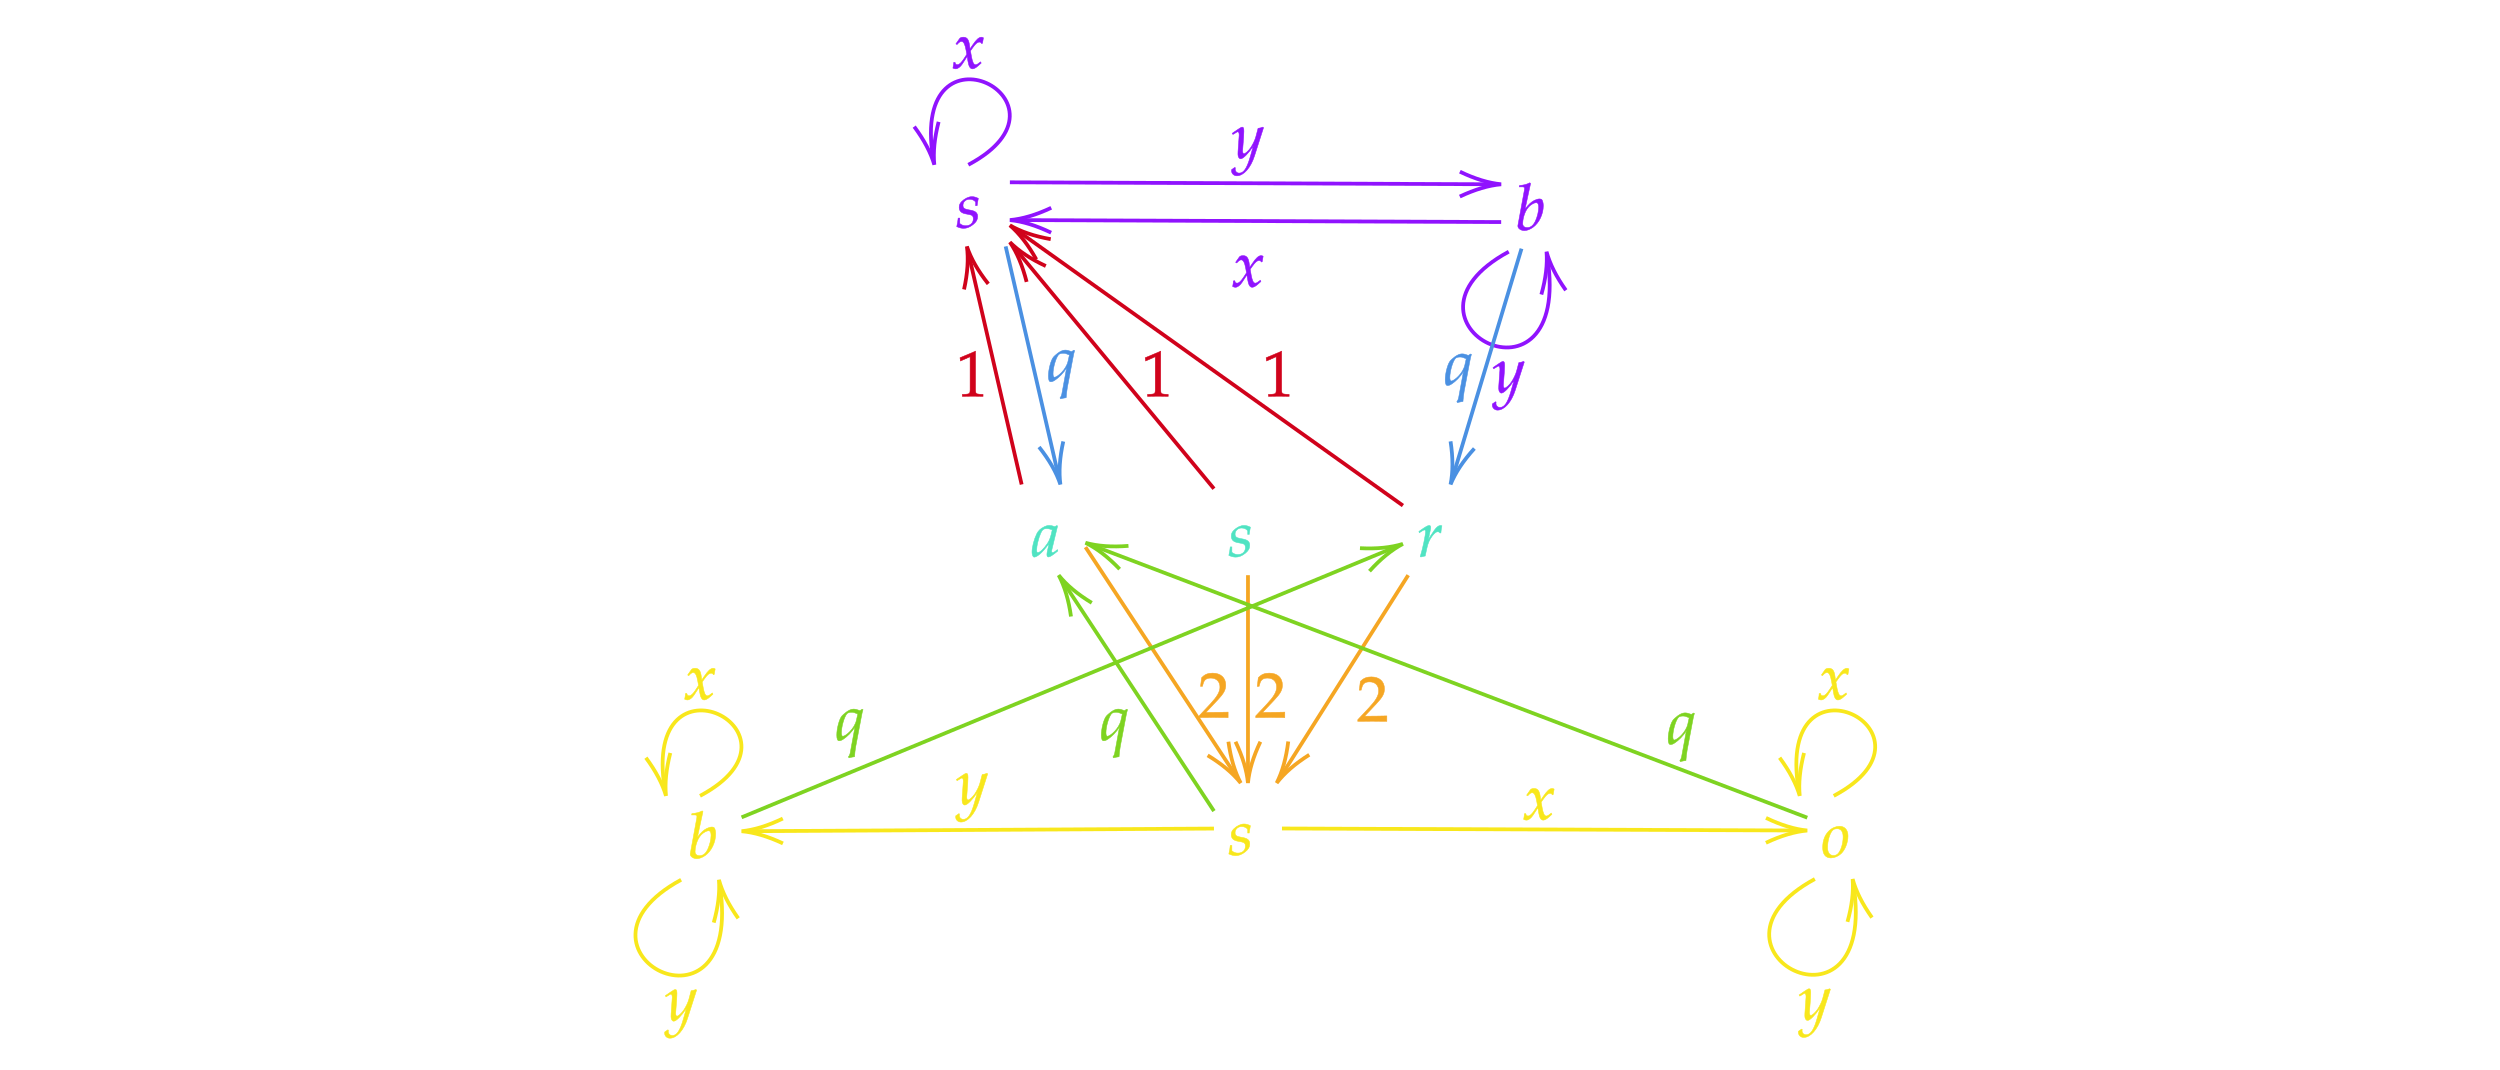
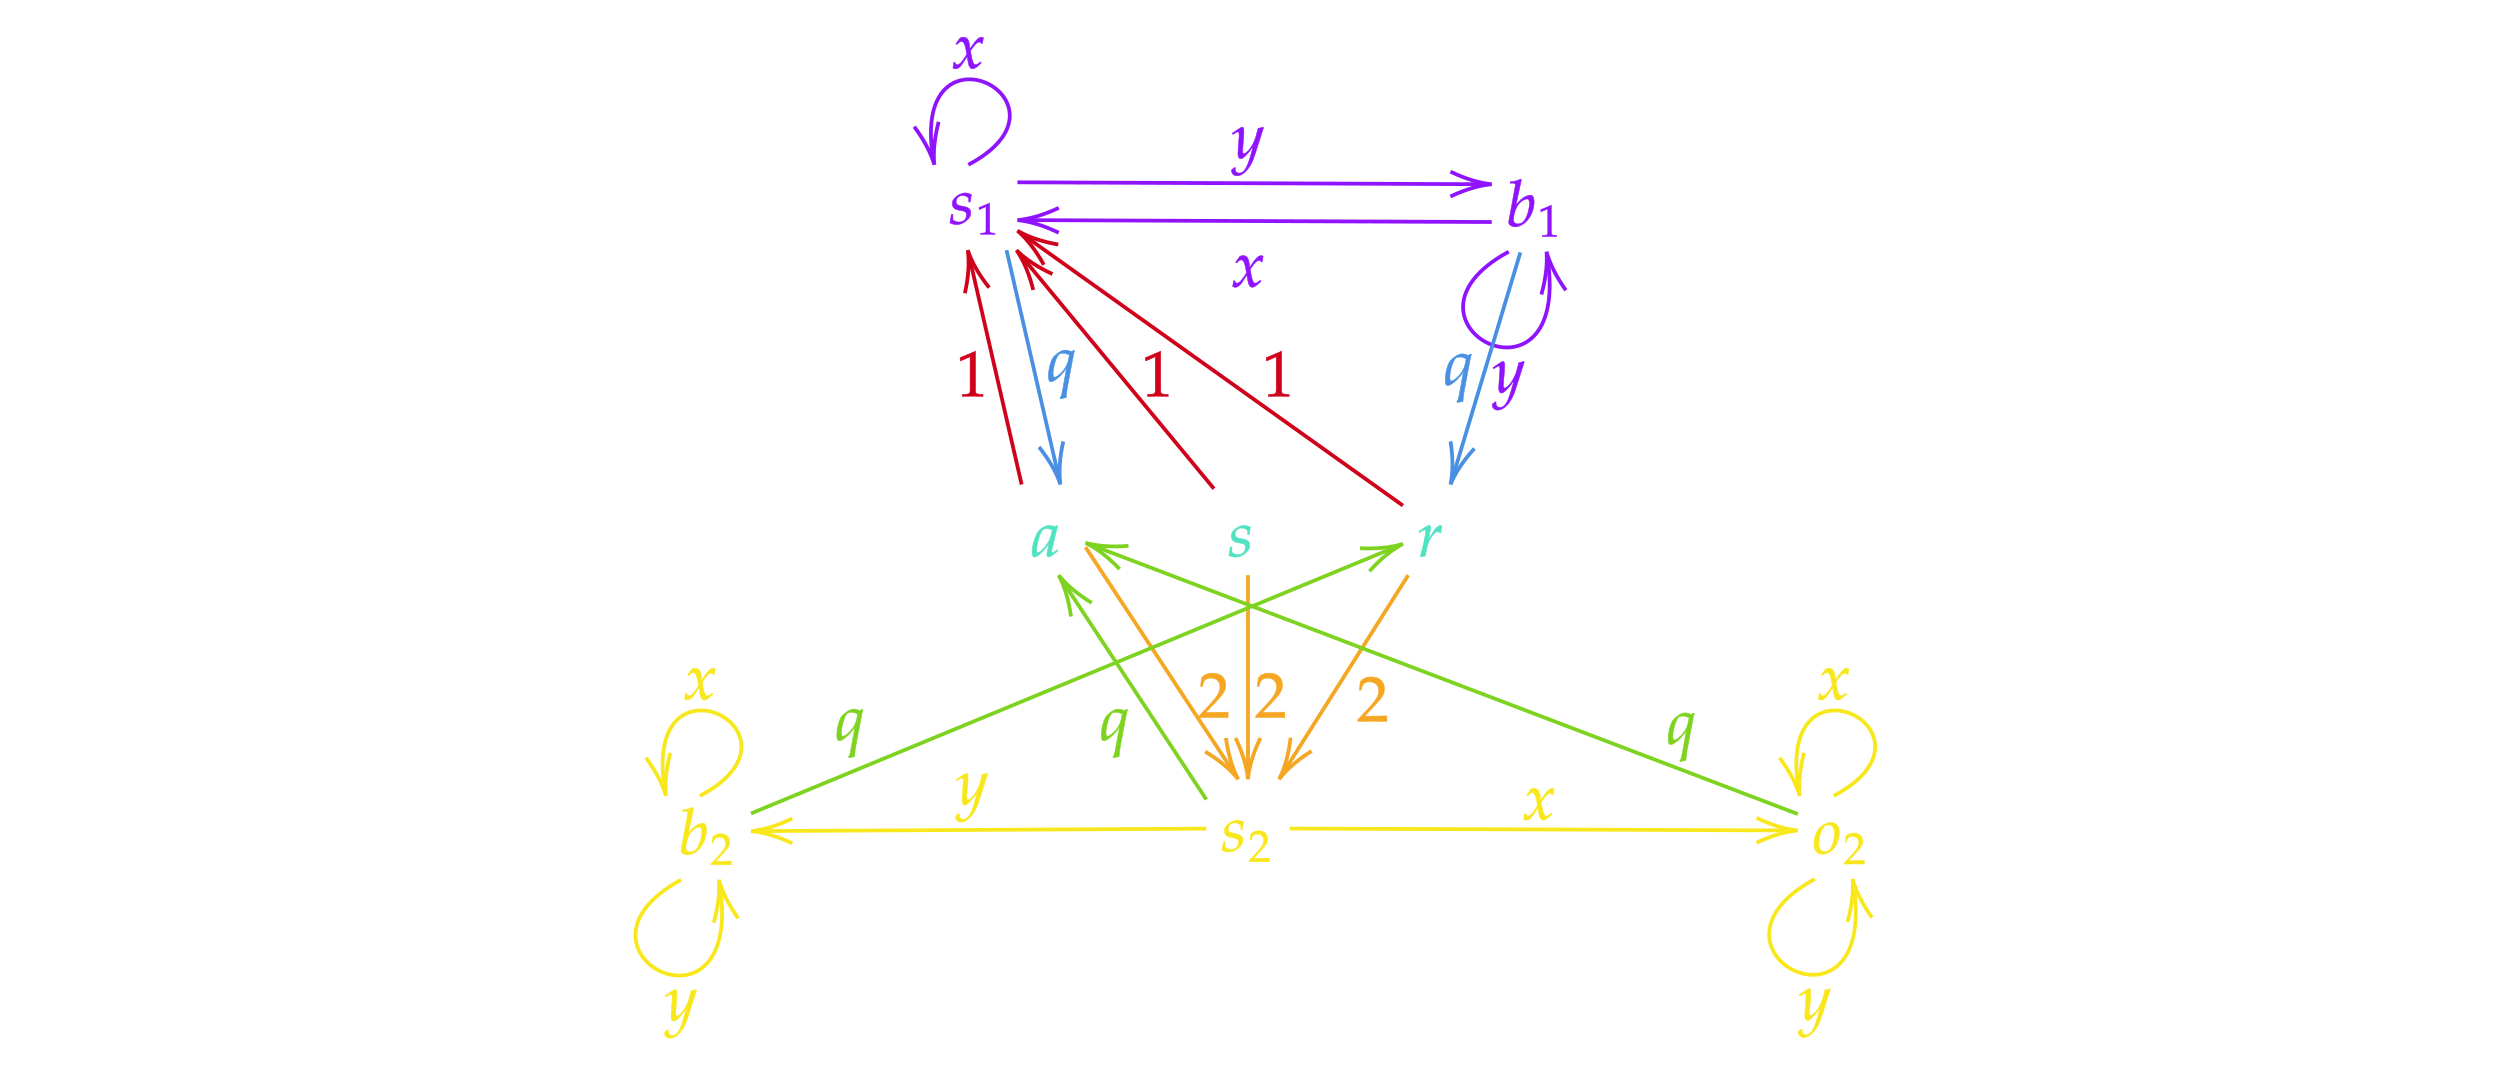
<svg xmlns="http://www.w3.org/2000/svg" x="0" y="0" width="661.533" height="283.067" style="         width:661.533px;         height:283.067px;         background: transparent;         fill: none; ">
  <svg class="role-diagram-draw-area">
    <g class="shapes-region" style="stroke: black; fill: none;">
      <g class="arrow-line">
        <path class="connection real" stroke-dasharray="" d="  M256.23,43.6 C287.75,26.86 240.69,3.32 246.91,41.8" style="stroke: rgb(144, 19, 254); stroke-opacity: 1; stroke-width: 1px; fill: none; fill-opacity: 1;" />
        <g stroke="rgb(144,19,254)" stroke-opacity="1" transform="matrix(-0.1914943,-0.9814937,0.9814937,-0.1914943,247.2333,43.60001)" style="stroke: rgb(144, 19, 254); stroke-width: 1px;">
          <path d=" M10.93,-3.29 Q4.96,-0.45 0,0 Q4.96,0.45 10.93,3.29" />
        </g>
      </g>
      <g class="arrow-line">
        <path class="connection real" stroke-dasharray="" d="  M399.23,66.6 C364.58,85.41 416.18,112.06 409.46,67.96" style="stroke: rgb(144, 19, 254); stroke-opacity: 1; stroke-width: 1px; fill: none; fill-opacity: 1;" />
        <g stroke="rgb(144,19,254)" stroke-opacity="1" transform="matrix(0.1714133,0.9851992,-0.9851992,0.1714133,409.2333,66.60001)" style="stroke: rgb(144, 19, 254); stroke-width: 1px;">
          <path d=" M10.93,-3.29 Q4.96,-0.45 0,0 Q4.96,0.45 10.93,3.29" />
        </g>
      </g>
      <g class="arrow-line">
        <path class="connection real" stroke-dasharray="" d="  M480.23,232.6 C445.58,251.41 497.18,278.06 490.46,233.96" style="stroke: rgb(248, 231, 28); stroke-opacity: 1; stroke-width: 1px; fill: none; fill-opacity: 1;" />
        <g stroke="rgb(248,231,28)" stroke-opacity="1" transform="matrix(0.1714133,0.9851992,-0.9851992,0.1714133,490.2333,232.6)" style="stroke: rgb(248, 231, 28); stroke-width: 1px;">
          <path d=" M10.93,-3.29 Q4.96,-0.45 0,0 Q4.96,0.45 10.93,3.29" />
        </g>
      </g>
      <g class="arrow-line">
        <path class="connection real" stroke-dasharray="" d="  M180.23,232.8 C145.58,251.61 197.18,278.26 190.46,234.16" style="stroke: rgb(248, 231, 28); stroke-opacity: 1; stroke-width: 1px; fill: none; fill-opacity: 1;" />
        <g stroke="rgb(248,231,28)" stroke-opacity="1" transform="matrix(0.1714133,0.9851992,-0.9851992,0.1714133,190.2333,232.8)" style="stroke: rgb(248, 231, 28); stroke-width: 1px;">
          <path d=" M10.93,-3.29 Q4.96,-0.45 0,0 Q4.96,0.45 10.93,3.29" />
        </g>
      </g>
      <g class="arrow-line">
        <path class="connection real" stroke-dasharray="" d="  M485.23,210.6 C516.75,193.86 469.69,170.32 475.91,208.8" style="stroke: rgb(248, 231, 28); stroke-opacity: 1; stroke-width: 1px; fill: none; fill-opacity: 1;" />
        <g stroke="rgb(248,231,28)" stroke-opacity="1" transform="matrix(-0.1914943,-0.9814937,0.9814937,-0.1914943,476.2333,210.6)" style="stroke: rgb(248, 231, 28); stroke-width: 1px;">
          <path d=" M10.93,-3.29 Q4.96,-0.45 0,0 Q4.96,0.45 10.93,3.29" />
        </g>
      </g>
      <g class="arrow-line">
        <path class="connection real" stroke-dasharray="" d="  M185.23,210.6 C216.75,193.86 169.69,170.32 175.91,208.8" style="stroke: rgb(248, 231, 28); stroke-opacity: 1; stroke-width: 1px; fill: none; fill-opacity: 1;" />
        <g stroke="rgb(248,231,28)" stroke-opacity="1" transform="matrix(-0.1914943,-0.9814937,0.9814937,-0.1914943,176.2333,210.6)" style="stroke: rgb(248, 231, 28); stroke-width: 1px;">
          <path d=" M10.93,-3.29 Q4.96,-0.45 0,0 Q4.96,0.45 10.93,3.29" />
        </g>
      </g>
      <g />
    </g>
    <g>
      <g class="connection-group">
        <g class="arrow-line">
-           <path class="connection real" stroke-dasharray="" d="  M397.23,58.76 L269.22,58.24" style="stroke: rgb(144, 19, 254); stroke-opacity: 1; stroke-width: 1px; fill: none; fill-opacity: 1;" />
-           <g stroke="rgb(144,19,254)" stroke-opacity="1" transform="matrix(0.9999919,0.004014246,-0.004014246,0.9999919,267.225,58.23653)" style="stroke: rgb(144, 19, 254); stroke-width: 1px;">
-             <path d=" M10.93,-3.29 Q4.96,-0.45 0,0 Q4.96,0.45 10.93,3.29" />
-           </g>
-         </g>
-       </g>
-       <g class="connection-group">
-         <g class="arrow-line">
-           <path class="connection real" stroke-dasharray="" d="  M267.23,48.24 L395.23,48.76" style="stroke: rgb(144, 19, 254); stroke-opacity: 1; stroke-width: 1px; fill: none; fill-opacity: 1;" />
-           <g stroke="rgb(144,19,254)" stroke-opacity="1" transform="matrix(-0.9999919,-0.004014246,0.004014246,-0.9999919,397.225,48.76348)" style="stroke: rgb(144, 19, 254); stroke-width: 1px;">
-             <path d=" M10.93,-3.29 Q4.96,-0.45 0,0 Q4.96,0.45 10.93,3.29" />
-           </g>
-         </g>
-       </g>
-       <g class="connection-group">
-         <g class="arrow-line">
-           <path class="connection real" stroke-dasharray="" d="  M339.23,219.23 L476.23,219.76" style="stroke: rgb(248, 231, 28); stroke-opacity: 1; stroke-width: 1px; fill: none; fill-opacity: 1;" />
-           <g stroke="rgb(248,231,28)" stroke-opacity="1" transform="matrix(-0.9999926,-0.003839715,0.003839715,-0.9999926,478.225,219.7656)" style="stroke: rgb(248, 231, 28); stroke-width: 1px;">
-             <path d=" M10.93,-3.29 Q4.96,-0.45 0,0 Q4.96,0.45 10.93,3.29" />
-           </g>
-         </g>
-       </g>
-       <g class="connection-group">
-         <g class="arrow-line">
-           <path class="connection real" stroke-dasharray="" d="  M321.23,219.25 L198.22,219.94" style="stroke: rgb(248, 231, 28); stroke-opacity: 1; stroke-width: 1px; fill: none; fill-opacity: 1;" />
-           <g stroke="rgb(248,231,28)" stroke-opacity="1" transform="matrix(0.9999844,-0.005585025,0.005585025,0.9999844,196.225,219.9497)" style="stroke: rgb(248, 231, 28); stroke-width: 1px;">
-             <path d=" M10.93,-3.29 Q4.96,-0.45 0,0 Q4.96,0.45 10.93,3.29" />
-           </g>
-         </g>
-       </g>
-       <g class="connection-group">
-         <g class="arrow-line">
-           <path class="connection real" stroke-dasharray="" d="  M321.23,129.32 L268.5,65.62" style="stroke: rgb(208, 2, 27); stroke-width: 1px; fill: none; fill-opacity: 1; stroke-opacity: 1;" />
-           <g stroke="rgb(208,2,27)" transform="matrix(0.6375585,0.770402,-0.770402,0.6375585,267.225,64.075)" style="stroke: rgb(208, 2, 27); stroke-width: 1px;" stroke-opacity="1">
-             <path d=" M10.93,-3.29 Q4.96,-0.45 0,0 Q4.96,0.45 10.93,3.29" />
-           </g>
-         </g>
-       </g>
-       <g class="connection-group">
-         <g class="arrow-line">
-           <path class="connection real" stroke-dasharray="" d="  M270.34,128.2 L256.3,67.15" style="stroke: rgb(208, 2, 27); stroke-opacity: 1; stroke-width: 1px; fill: none; fill-opacity: 1;" />
-           <g stroke="rgb(208,2,27)" stroke-opacity="1" transform="matrix(0.2241007,0.974566,-0.974566,0.2241007,255.8532,65.2)" style="stroke: rgb(208, 2, 27); stroke-width: 1px;">
-             <path d=" M10.93,-3.29 Q4.96,-0.45 0,0 Q4.96,0.45 10.93,3.29" />
-           </g>
-         </g>
-       </g>
-       <g class="connection-group">
-         <g class="arrow-line">
-           <path class="connection real" stroke-dasharray="" d="  M371.23,133.78 L268.85,60.78" style="stroke: rgb(208, 2, 27); stroke-width: 1px; fill: none; fill-opacity: 1; stroke-opacity: 1;" />
-           <g stroke="rgb(208,2,27)" transform="matrix(0.8142169,0.5805609,-0.5805609,0.8142169,267.225,59.61803)" style="stroke: rgb(208, 2, 27); stroke-width: 1px;" stroke-opacity="1">
-             <path d=" M10.93,-3.29 Q4.96,-0.45 0,0 Q4.96,0.45 10.93,3.29" />
-           </g>
-         </g>
-       </g>
-       <g class="connection-group">
-         <g class="arrow-line">
-           <path class="connection real" stroke-dasharray="" d="  M287.23,144.78 L327.21,205.53" style="stroke: rgb(245, 166, 35); stroke-opacity: 1; stroke-width: 1px; fill: none; fill-opacity: 1;" />
-           <g stroke="rgb(245,166,35)" stroke-opacity="1" transform="matrix(-0.549752,-0.8353279,0.8353279,-0.549752,328.3122,207.2)" style="stroke: rgb(245, 166, 35); stroke-width: 1px;">
-             <path d=" M10.93,-3.29 Q4.96,-0.45 0,0 Q4.96,0.45 10.93,3.29" />
-           </g>
-         </g>
-       </g>
-       <g class="connection-group">
-         <g class="arrow-line">
-           <path class="connection real" stroke-dasharray="" d="  M330.23,152.2 L330.23,205.2" style="stroke: rgb(245, 166, 35); stroke-width: 1px; fill: none; fill-opacity: 1; stroke-opacity: 1;" />
-           <g stroke="rgb(245,166,35)" transform="matrix(-1.8369701987210297e-16,-1,1,-1.8369701987210297e-16,330.225,207.2)" style="stroke: rgb(245, 166, 35); stroke-width: 1px;" stroke-opacity="1">
-             <path d=" M10.93,-3.29 Q4.96,-0.45 0,0 Q4.96,0.45 10.93,3.29" />
-           </g>
-         </g>
-       </g>
-       <g class="connection-group">
-         <g class="arrow-line">
-           <path class="connection real" stroke-dasharray="" d="  M372.63,152.2 L338.89,205.51" style="stroke: rgb(245, 166, 35); stroke-width: 1px; fill: none; fill-opacity: 1; stroke-opacity: 1;" />
-           <g stroke="rgb(245,166,35)" transform="matrix(0.5347949,-0.8449819,0.8449819,0.5347949,337.8199,207.2)" style="stroke: rgb(245, 166, 35); stroke-width: 1px;" stroke-opacity="1">
-             <path d=" M10.93,-3.29 Q4.96,-0.45 0,0 Q4.96,0.45 10.93,3.29" />
-           </g>
-         </g>
-       </g>
-       <g class="connection-group">
-         <g class="arrow-line">
-           <path class="connection real" stroke-dasharray="" d="  M321.23,214.62 L281.24,153.87" style="stroke: rgb(126, 211, 33); stroke-width: 1px; fill: none; fill-opacity: 1; stroke-opacity: 1;" />
-           <g stroke="rgb(126,211,33)" transform="matrix(0.549752,0.8353279,-0.8353279,0.549752,280.1378,152.2)" style="stroke: rgb(126, 211, 33); stroke-width: 1px;" stroke-opacity="1">
-             <path d=" M10.93,-3.29 Q4.96,-0.45 0,0 Q4.96,0.45 10.93,3.29" />
-           </g>
-         </g>
-       </g>
-       <g class="connection-group">
-         <g class="arrow-line">
-           <path class="connection real" stroke-dasharray="" d="  M478.23,216.37 L289.09,144.34" style="stroke: rgb(126, 211, 33); stroke-width: 1px; fill: none; fill-opacity: 1; stroke-opacity: 1;" />
-           <g stroke="rgb(126,211,33)" transform="matrix(0.9345154,0.3559226,-0.3559226,0.9345154,287.225,143.6278)" style="stroke: rgb(126, 211, 33); stroke-width: 1px;" stroke-opacity="1">
-             <path d=" M10.93,-3.29 Q4.96,-0.45 0,0 Q4.96,0.45 10.93,3.29" />
-           </g>
-         </g>
-       </g>
-       <g class="connection-group">
-         <g class="arrow-line">
-           <path class="connection real" stroke-dasharray="" d="  M196.23,216.28 L369.38,144.69" style="stroke: rgb(126, 211, 33); stroke-width: 1px; fill: none; fill-opacity: 1; stroke-opacity: 1;" />
-           <g stroke="rgb(126,211,33)" transform="matrix(-0.9241465,0.3820383,-0.3820383,-0.9241465,371.225,143.9212)" style="stroke: rgb(126, 211, 33); stroke-width: 1px;" stroke-opacity="1">
-             <path d=" M10.93,-3.29 Q4.96,-0.45 0,0 Q4.96,0.45 10.93,3.29" />
-           </g>
-         </g>
-       </g>
-       <g class="connection-group">
-         <g class="arrow-line">
-           <path class="connection real" stroke-dasharray="" d="  M266.11,65.2 L280.15,126.25" style="stroke: rgb(74, 144, 226); stroke-width: 1px; fill: none; fill-opacity: 1; stroke-opacity: 1;" />
-           <g stroke="rgb(74,144,226)" transform="matrix(-0.2241007,-0.974566,0.974566,-0.2241007,280.5968,128.2)" style="stroke: rgb(74, 144, 226); stroke-width: 1px;" stroke-opacity="1">
-             <path d=" M10.93,-3.29 Q4.96,-0.45 0,0 Q4.96,0.45 10.93,3.29" />
-           </g>
-         </g>
-       </g>
-       <g class="connection-group">
-         <g class="arrow-line">
-           <path class="connection real" stroke-dasharray="" d="  M402.61,65.8 L384.41,126.28" style="stroke: rgb(74, 144, 226); stroke-width: 1px; fill: none; fill-opacity: 1; stroke-opacity: 1;" />
-           <g stroke="rgb(74,144,226)" transform="matrix(0.2881963,-0.9575714,0.9575714,0.2881963,383.8361,128.2)" style="stroke: rgb(74, 144, 226); stroke-width: 1px;" stroke-opacity="1">
+           <path class="connection real" stroke-dasharray="" d="  M394.73,58.75 L271.22,58.25" style="stroke: rgb(144, 19, 254); stroke-opacity: 1; stroke-width: 1px; fill: none; fill-opacity: 1;" />
+           <g stroke="rgb(144,19,254)" stroke-opacity="1" transform="matrix(0.9999919,0.004014246,-0.004014246,0.9999919,269.225,58.24464)" style="stroke: rgb(144, 19, 254); stroke-width: 1px;">
+             <path d=" M10.93,-3.29 Q4.96,-0.45 0,0 Q4.96,0.45 10.93,3.29" />
+           </g>
+         </g>
+       </g>
+       <g class="connection-group">
+         <g class="arrow-line">
+           <path class="connection real" stroke-dasharray="" d="  M269.23,48.24 L392.73,48.75" style="stroke: rgb(144, 19, 254); stroke-opacity: 1; stroke-width: 1px; fill: none; fill-opacity: 1;" />
+           <g stroke="rgb(144,19,254)" stroke-opacity="1" transform="matrix(-0.9999919,-0.004014246,0.004014246,-0.9999919,394.725,48.75334)" style="stroke: rgb(144, 19, 254); stroke-width: 1px;">
+             <path d=" M10.93,-3.29 Q4.96,-0.45 0,0 Q4.96,0.45 10.93,3.29" />
+           </g>
+         </g>
+       </g>
+       <g class="connection-group">
+         <g class="arrow-line">
+           <path class="connection real" stroke-dasharray="" d="  M341.23,219.24 L473.73,219.75" style="stroke: rgb(248, 231, 28); stroke-opacity: 1; stroke-width: 1px; fill: none; fill-opacity: 1;" />
+           <g stroke="rgb(248,231,28)" stroke-opacity="1" transform="matrix(-0.9999926,-0.003839715,0.003839715,-0.9999926,475.725,219.7561)" style="stroke: rgb(248, 231, 28); stroke-width: 1px;">
+             <path d=" M10.93,-3.29 Q4.96,-0.45 0,0 Q4.96,0.45 10.93,3.29" />
+           </g>
+         </g>
+       </g>
+       <g class="connection-group">
+         <g class="arrow-line">
+           <path class="connection real" stroke-dasharray="" d="  M319.23,219.26 L200.72,219.92" style="stroke: rgb(248, 231, 28); stroke-opacity: 1; stroke-width: 1px; fill: none; fill-opacity: 1;" />
+           <g stroke="rgb(248,231,28)" stroke-opacity="1" transform="matrix(0.9999844,-0.005585025,0.005585025,0.9999844,198.725,219.9357)" style="stroke: rgb(248, 231, 28); stroke-width: 1px;">
+             <path d=" M10.93,-3.29 Q4.96,-0.45 0,0 Q4.96,0.45 10.93,3.29" />
+           </g>
+         </g>
+       </g>
+       <g class="connection-group">
+         <g class="arrow-line">
+           <path class="connection real" stroke-dasharray="" d="  M321.23,129.32 L270.26,67.74" style="stroke: rgb(208, 2, 27); stroke-opacity: 1; stroke-width: 1px; fill: none; fill-opacity: 1;" />
+           <g stroke="rgb(208,2,27)" stroke-opacity="1" transform="matrix(0.6375585,0.770402,-0.770402,0.6375585,268.9836,66.2)" style="stroke: rgb(208, 2, 27); stroke-width: 1px;">
+             <path d=" M10.93,-3.29 Q4.96,-0.45 0,0 Q4.96,0.45 10.93,3.29" />
+           </g>
+         </g>
+       </g>
+       <g class="connection-group">
+         <g class="arrow-line">
+           <path class="connection real" stroke-dasharray="" d="  M270.34,128.2 L256.53,68.15" style="stroke: rgb(208, 2, 27); stroke-opacity: 1; stroke-width: 1px; fill: none; fill-opacity: 1;" />
+           <g stroke="rgb(208,2,27)" stroke-opacity="1" transform="matrix(0.2241007,0.974566,-0.974566,0.2241007,256.0831,66.2)" style="stroke: rgb(208, 2, 27); stroke-width: 1px;">
+             <path d=" M10.93,-3.29 Q4.96,-0.45 0,0 Q4.96,0.45 10.93,3.29" />
+           </g>
+         </g>
+       </g>
+       <g class="connection-group">
+         <g class="arrow-line">
+           <path class="connection real" stroke-dasharray="" d="  M371.23,133.78 L270.85,62.21" style="stroke: rgb(208, 2, 27); stroke-opacity: 1; stroke-width: 1px; fill: none; fill-opacity: 1;" />
+           <g stroke="rgb(208,2,27)" stroke-opacity="1" transform="matrix(0.8142169,0.5805609,-0.5805609,0.8142169,269.225,61.04426)" style="stroke: rgb(208, 2, 27); stroke-width: 1px;">
+             <path d=" M10.93,-3.29 Q4.96,-0.45 0,0 Q4.96,0.45 10.93,3.29" />
+           </g>
+         </g>
+       </g>
+       <g class="connection-group">
+         <g class="arrow-line">
+           <path class="connection real" stroke-dasharray="" d="  M287.23,144.78 L326.55,204.53" style="stroke: rgb(245, 166, 35); stroke-opacity: 1; stroke-width: 1px; fill: none; fill-opacity: 1;" />
+           <g stroke="rgb(245,166,35)" stroke-opacity="1" transform="matrix(-0.549752,-0.8353279,0.8353279,-0.549752,327.654,206.2)" style="stroke: rgb(245, 166, 35); stroke-width: 1px;">
+             <path d=" M10.93,-3.29 Q4.96,-0.45 0,0 Q4.96,0.45 10.93,3.29" />
+           </g>
+         </g>
+       </g>
+       <g class="connection-group">
+         <g class="arrow-line">
+           <path class="connection real" stroke-dasharray="" d="  M330.23,152.2 L330.23,204.2" style="stroke: rgb(245, 166, 35); stroke-opacity: 1; stroke-width: 1px; fill: none; fill-opacity: 1;" />
+           <g stroke="rgb(245,166,35)" stroke-opacity="1" transform="matrix(-1.8369701987210297e-16,-1,1,-1.8369701987210297e-16,330.225,206.2)" style="stroke: rgb(245, 166, 35); stroke-width: 1px;">
+             <path d=" M10.93,-3.29 Q4.96,-0.45 0,0 Q4.96,0.45 10.93,3.29" />
+           </g>
+         </g>
+       </g>
+       <g class="connection-group">
+         <g class="arrow-line">
+           <path class="connection real" stroke-dasharray="" d="  M372.63,152.2 L339.52,204.51" style="stroke: rgb(245, 166, 35); stroke-opacity: 1; stroke-width: 1px; fill: none; fill-opacity: 1;" />
+           <g stroke="rgb(245,166,35)" stroke-opacity="1" transform="matrix(0.5347949,-0.8449819,0.8449819,0.5347949,338.4528,206.2)" style="stroke: rgb(245, 166, 35); stroke-width: 1px;">
+             <path d=" M10.93,-3.29 Q4.96,-0.45 0,0 Q4.96,0.45 10.93,3.29" />
+           </g>
+         </g>
+       </g>
+       <g class="connection-group">
+         <g class="arrow-line">
+           <path class="connection real" stroke-dasharray="" d="  M319.23,211.58 L281.24,153.87" style="stroke: rgb(126, 211, 33); stroke-opacity: 1; stroke-width: 1px; fill: none; fill-opacity: 1;" />
+           <g stroke="rgb(126,211,33)" stroke-opacity="1" transform="matrix(0.549752,0.8353279,-0.8353279,0.549752,280.1378,152.2)" style="stroke: rgb(126, 211, 33); stroke-width: 1px;">
+             <path d=" M10.93,-3.29 Q4.96,-0.45 0,0 Q4.96,0.45 10.93,3.29" />
+           </g>
+         </g>
+       </g>
+       <g class="connection-group">
+         <g class="arrow-line">
+           <path class="connection real" stroke-dasharray="" d="  M475.73,215.42 L289.09,144.34" style="stroke: rgb(126, 211, 33); stroke-opacity: 1; stroke-width: 1px; fill: none; fill-opacity: 1;" />
+           <g stroke="rgb(126,211,33)" stroke-opacity="1" transform="matrix(0.9345154,0.3559226,-0.3559226,0.9345154,287.225,143.6278)" style="stroke: rgb(126, 211, 33); stroke-width: 1px;">
+             <path d=" M10.93,-3.29 Q4.96,-0.45 0,0 Q4.96,0.45 10.93,3.29" />
+           </g>
+         </g>
+       </g>
+       <g class="connection-group">
+         <g class="arrow-line">
+           <path class="connection real" stroke-dasharray="" d="  M198.73,215.25 L369.38,144.69" style="stroke: rgb(126, 211, 33); stroke-opacity: 1; stroke-width: 1px; fill: none; fill-opacity: 1;" />
+           <g stroke="rgb(126,211,33)" stroke-opacity="1" transform="matrix(-0.9241465,0.3820383,-0.3820383,-0.9241465,371.225,143.9212)" style="stroke: rgb(126, 211, 33); stroke-width: 1px;">
+             <path d=" M10.93,-3.29 Q4.96,-0.45 0,0 Q4.96,0.45 10.93,3.29" />
+           </g>
+         </g>
+       </g>
+       <g class="connection-group">
+         <g class="arrow-line">
+           <path class="connection real" stroke-dasharray="" d="  M266.34,66.2 L280.15,126.25" style="stroke: rgb(74, 144, 226); stroke-opacity: 1; stroke-width: 1px; fill: none; fill-opacity: 1;" />
+           <g stroke="rgb(74,144,226)" stroke-opacity="1" transform="matrix(-0.2241007,-0.974566,0.974566,-0.2241007,280.5968,128.2)" style="stroke: rgb(74, 144, 226); stroke-width: 1px;">
+             <path d=" M10.93,-3.29 Q4.96,-0.45 0,0 Q4.96,0.45 10.93,3.29" />
+           </g>
+         </g>
+       </g>
+       <g class="connection-group">
+         <g class="arrow-line">
+           <path class="connection real" stroke-dasharray="" d="  M402.31,66.8 L384.41,126.28" style="stroke: rgb(74, 144, 226); stroke-opacity: 1; stroke-width: 1px; fill: none; fill-opacity: 1;" />
+           <g stroke="rgb(74,144,226)" stroke-opacity="1" transform="matrix(0.2881963,-0.9575714,0.9575714,0.2881963,383.8361,128.2)" style="stroke: rgb(74, 144, 226); stroke-width: 1px;">
            <path d=" M10.93,-3.29 Q4.96,-0.45 0,0 Q4.96,0.45 10.93,3.29" />
          </g>
        </g>
      </g>
    </g>
    <g />
    <g />
  </svg>
  <svg width="660" height="281.533" style="width:660px;height:281.533px;font-family:Asana-Math, Asana;background:transparent;">
    <g>
      <g>
        <g>
-           <g transform="matrix(1,0,0,1,253.0167,60.23332)">
+           <g transform="matrix(1,0,0,1,251.2,59.25)">
            <path transform="matrix(0.017,0,0,-0.017,0,0)" d="M31 148C26 97 20 62 9 16C47 -2 81 -11 116 -11C165 -11 211 7 262 47C313 87 334 124 334 174C334 228 302 257 228 271L185 279C125 290 106 307 106 348C106 401 151 442 208 442C249 442 287 424 303 397L303 342L326 342C330 377 334 404 345 455C306 474 278 482 245 482C193 482 132 452 84 404C58 377 47 352 47 316C47 260 78 228 144 215L207 203C251 195 267 177 267 138C267 73 221 29 150 29C115 29 84 40 56 64L56 148Z" stroke="rgb(144,19,254)" stroke-opacity="1" stroke-width="8" fill="rgb(144,19,254)" fill-opacity="1" />
          </g>
        </g>
-       </g>
-     </g>
-     <g>
-       <g>
-         <g>
-           <g transform="matrix(1,0,0,1,401.0167,60.83333)">
+         <g>
+           <g>
+             <g>
+               <g>
+                 <g transform="matrix(1,0,0,1,258.3167,62.01668)">
+                   <path transform="matrix(0.0119,0,0,-0.0119,0,0)" d="M418 -3L418 27L366 30C311 33 301 44 301 96L301 700L60 598L67 548L217 614L217 96C217 44 206 33 152 30L96 27L96 -3C250 0 250 0 261 0C292 0 402 -3 418 -3Z" stroke="rgb(144,19,254)" stroke-opacity="1" stroke-width="8" fill="rgb(144,19,254)" fill-opacity="1" />
+                 </g>
+               </g>
+             </g>
+           </g>
+         </g>
+       </g>
+     </g>
+     <g>
+       <g>
+         <g>
+           <g transform="matrix(1,0,0,1,398.5833,59.85001)">
            <path transform="matrix(0.017,0,0,-0.017,0,0)" d="M235 722L223 733C171 707 135 698 63 691L59 670L107 670C131 670 141 663 141 646C141 639 140 628 139 622L38 71C37 68 37 64 37 61C37 22 85 -11 140 -11C177 -11 228 8 271 39C367 107 433 244 433 376C433 414 424 453 412 468C405 477 392 482 377 482C353 482 323 474 295 460C244 433 211 403 149 324ZM322 424C348 424 361 401 361 352C361 288 340 202 310 137C277 68 237 36 183 36C137 36 112 59 112 101C112 135 127 276 208 361C241 395 293 424 322 424Z" stroke="rgb(144,19,254)" stroke-opacity="1" stroke-width="8" fill="rgb(144,19,254)" fill-opacity="1" />
+           </g>
+         </g>
+         <g>
+           <g>
+             <g>
+               <g>
+                 <g transform="matrix(1,0,0,1,406.95,62.6)">
+                   <path transform="matrix(0.0119,0,0,-0.0119,0,0)" d="M418 -3L418 27L366 30C311 33 301 44 301 96L301 700L60 598L67 548L217 614L217 96C217 44 206 33 152 30L96 27L96 -3C250 0 250 0 261 0C292 0 402 -3 418 -3Z" stroke="rgb(144,19,254)" stroke-opacity="1" stroke-width="8" fill="rgb(144,19,254)" fill-opacity="1" />
+                 </g>
+               </g>
+             </g>
          </g>
        </g>
      </g>
    </g>
    <g>
      <g>
        <g>
          <g transform="matrix(1,0,0,1,326.0167,41.83333)">
            <path transform="matrix(0.017,0,0,-0.017,0,0)" d="M-7 -180C-8 -187 -8 -193 -8 -198C-8 -241 29 -276 74 -276C180 -276 290 -152 349 33L490 473L479 482C450 471 427 465 405 463L370 331C358 284 323 211 290 162C255 111 206 67 184 67C172 67 163 90 164 115L180 322C182 353 184 391 184 419C184 464 177 482 160 482C147 482 133 475 85 442L3 386L14 368L64 398C69 401 80 410 89 410C103 410 111 391 111 358C111 357 111 351 110 343L93 100L92 60C92 18 110 -11 135 -11C172 -11 256 74 331 187L282 16C231 -161 181 -234 111 -234C76 -234 49 -207 49 -172C49 -167 50 -159 51 -150L41 -146Z" stroke="rgb(144,19,254)" stroke-opacity="1" stroke-width="8" fill="rgb(144,19,254)" fill-opacity="1" />
          </g>
        </g>
      </g>
    </g>
    <g>
      <g>
        <g>
          <g transform="matrix(1,0,0,1,326.0167,75.83333)">
            <path transform="matrix(0.017,0,0,-0.017,0,0)" d="M9 1C24 -7 40 -11 52 -11C85 -11 124 18 155 65L231 182L242 113C255 28 278 -11 314 -11C336 -11 368 6 400 35L449 79L440 98C404 68 379 53 363 53C348 53 335 63 325 83C316 102 305 139 300 168L282 269L317 318C364 383 391 406 422 406C438 406 450 398 455 383L469 387L484 472C472 479 463 482 454 482C414 482 374 446 312 354L275 299L269 347C257 446 230 482 171 482C145 482 123 474 114 461L56 378L73 368C103 402 123 416 142 416C175 416 197 375 214 277L225 215L185 153C142 86 108 54 80 54C65 54 54 58 52 63L41 91L21 88C21 53 13 27 9 1Z" stroke="rgb(144,19,254)" stroke-opacity="1" stroke-width="8" fill="rgb(144,19,254)" fill-opacity="1" />
          </g>
        </g>
      </g>
    </g>
    <g>
      <g>
        <g>
          <g transform="matrix(1,0,0,1,395.0167,103.8333)">
            <path transform="matrix(0.017,0,0,-0.017,0,0)" d="M-7 -180C-8 -187 -8 -193 -8 -198C-8 -241 29 -276 74 -276C180 -276 290 -152 349 33L490 473L479 482C450 471 427 465 405 463L370 331C358 284 323 211 290 162C255 111 206 67 184 67C172 67 163 90 164 115L180 322C182 353 184 391 184 419C184 464 177 482 160 482C147 482 133 475 85 442L3 386L14 368L64 398C69 401 80 410 89 410C103 410 111 391 111 358C111 357 111 351 110 343L93 100L92 60C92 18 110 -11 135 -11C172 -11 256 74 331 187L282 16C231 -161 181 -234 111 -234C76 -234 49 -207 49 -172C49 -167 50 -159 51 -150L41 -146Z" stroke="rgb(144,19,254)" stroke-opacity="1" stroke-width="8" fill="rgb(144,19,254)" fill-opacity="1" />
          </g>
        </g>
      </g>
    </g>
    <g>
      <g>
        <g>
-           <g transform="matrix(1,0,0,1,252,18.03333)">
+           <g transform="matrix(1,0,0,1,252,18.03334)">
            <path transform="matrix(0.017,0,0,-0.017,0,0)" d="M9 1C24 -7 40 -11 52 -11C85 -11 124 18 155 65L231 182L242 113C255 28 278 -11 314 -11C336 -11 368 6 400 35L449 79L440 98C404 68 379 53 363 53C348 53 335 63 325 83C316 102 305 139 300 168L282 269L317 318C364 383 391 406 422 406C438 406 450 398 455 383L469 387L484 472C472 479 463 482 454 482C414 482 374 446 312 354L275 299L269 347C257 446 230 482 171 482C145 482 123 474 114 461L56 378L73 368C103 402 123 416 142 416C175 416 197 375 214 277L225 215L185 153C142 86 108 54 80 54C65 54 54 58 52 63L41 91L21 88C21 53 13 27 9 1Z" stroke="rgb(144,19,254)" stroke-opacity="1" stroke-width="8" fill="rgb(144,19,254)" fill-opacity="1" />
          </g>
        </g>
      </g>
    </g>
    <g>
      <g>
        <g>
-           <g transform="matrix(1,0,0,1,325.0167,226.2333)">
+           <g transform="matrix(1,0,0,1,323.2,225.25)">
            <path transform="matrix(0.017,0,0,-0.017,0,0)" d="M31 148C26 97 20 62 9 16C47 -2 81 -11 116 -11C165 -11 211 7 262 47C313 87 334 124 334 174C334 228 302 257 228 271L185 279C125 290 106 307 106 348C106 401 151 442 208 442C249 442 287 424 303 397L303 342L326 342C330 377 334 404 345 455C306 474 278 482 245 482C193 482 132 452 84 404C58 377 47 352 47 316C47 260 78 228 144 215L207 203C251 195 267 177 267 138C267 73 221 29 150 29C115 29 84 40 56 64L56 148Z" stroke="rgb(248,231,28)" stroke-opacity="1" stroke-width="8" fill="rgb(248,231,28)" fill-opacity="1" />
          </g>
        </g>
-       </g>
-     </g>
-     <g>
-       <g>
-         <g>
-           <g transform="matrix(1,0,0,1,482.0167,226.8333)">
+         <g>
+           <g>
+             <g>
+               <g>
+                 <g transform="matrix(1,0,0,1,330.3167,228.0167)">
+                   <path transform="matrix(0.0119,0,0,-0.0119,0,0)" d="M16 23L16 -3C203 -3 203 0 239 0C275 0 275 -3 468 -3L468 82C353 77 307 81 122 77L304 270C401 373 431 428 431 503C431 618 353 689 226 689C154 689 105 669 56 619L39 483L68 483L81 529C97 587 133 612 200 612C286 612 341 558 341 473C341 398 299 324 186 204Z" stroke="rgb(248,231,28)" stroke-opacity="1" stroke-width="8" fill="rgb(248,231,28)" fill-opacity="1" />
+                 </g>
+               </g>
+             </g>
+           </g>
+         </g>
+       </g>
+     </g>
+     <g>
+       <g>
+         <g>
+           <g transform="matrix(1,0,0,1,479.7333,225.85)">
            <path transform="matrix(0.017,0,0,-0.017,0,0)" d="M17 152C17 46 62 -11 145 -11C200 -11 260 15 305 57C367 116 411 230 411 331C411 425 361 482 278 482C174 482 17 382 17 152ZM241 444C302 444 335 399 335 315C335 219 304 113 260 60C242 39 216 27 185 27C127 27 93 72 93 151C93 264 132 387 181 427C194 438 217 444 241 444Z" stroke="rgb(248,231,28)" stroke-opacity="1" stroke-width="8" fill="rgb(248,231,28)" fill-opacity="1" />
+           </g>
+         </g>
+         <g>
+           <g>
+             <g>
+               <g>
+                 <g transform="matrix(1,0,0,1,487.7833,228.6167)">
+                   <path transform="matrix(0.0119,0,0,-0.0119,0,0)" d="M16 23L16 -3C203 -3 203 0 239 0C275 0 275 -3 468 -3L468 82C353 77 307 81 122 77L304 270C401 373 431 428 431 503C431 618 353 689 226 689C154 689 105 669 56 619L39 483L68 483L81 529C97 587 133 612 200 612C286 612 341 558 341 473C341 398 299 324 186 204Z" stroke="rgb(248,231,28)" stroke-opacity="1" stroke-width="8" fill="rgb(248,231,28)" fill-opacity="1" />
+                 </g>
+               </g>
+             </g>
          </g>
        </g>
      </g>
    </g>
    <g>
      <g>
        <g>
          <g transform="matrix(1,0,0,1,403.0167,216.8333)">
            <path transform="matrix(0.017,0,0,-0.017,0,0)" d="M9 1C24 -7 40 -11 52 -11C85 -11 124 18 155 65L231 182L242 113C255 28 278 -11 314 -11C336 -11 368 6 400 35L449 79L440 98C404 68 379 53 363 53C348 53 335 63 325 83C316 102 305 139 300 168L282 269L317 318C364 383 391 406 422 406C438 406 450 398 455 383L469 387L484 472C472 479 463 482 454 482C414 482 374 446 312 354L275 299L269 347C257 446 230 482 171 482C145 482 123 474 114 461L56 378L73 368C103 402 123 416 142 416C175 416 197 375 214 277L225 215L185 153C142 86 108 54 80 54C65 54 54 58 52 63L41 91L21 88C21 53 13 27 9 1Z" stroke="rgb(248,231,28)" stroke-opacity="1" stroke-width="8" fill="rgb(248,231,28)" fill-opacity="1" />
          </g>
        </g>
      </g>
    </g>
    <g>
      <g>
        <g>
          <g transform="matrix(1,0,0,1,476.0167,269.8333)">
            <path transform="matrix(0.017,0,0,-0.017,0,0)" d="M-7 -180C-8 -187 -8 -193 -8 -198C-8 -241 29 -276 74 -276C180 -276 290 -152 349 33L490 473L479 482C450 471 427 465 405 463L370 331C358 284 323 211 290 162C255 111 206 67 184 67C172 67 163 90 164 115L180 322C182 353 184 391 184 419C184 464 177 482 160 482C147 482 133 475 85 442L3 386L14 368L64 398C69 401 80 410 89 410C103 410 111 391 111 358C111 357 111 351 110 343L93 100L92 60C92 18 110 -11 135 -11C172 -11 256 74 331 187L282 16C231 -161 181 -234 111 -234C76 -234 49 -207 49 -172C49 -167 50 -159 51 -150L41 -146Z" stroke="rgb(248,231,28)" stroke-opacity="1" stroke-width="8" fill="rgb(248,231,28)" fill-opacity="1" />
          </g>
        </g>
      </g>
    </g>
    <g>
      <g>
        <g>
-           <g transform="matrix(1,0,0,1,182.0167,227.0333)">
+           <g transform="matrix(1,0,0,1,179.5833,226.05)">
            <path transform="matrix(0.017,0,0,-0.017,0,0)" d="M235 722L223 733C171 707 135 698 63 691L59 670L107 670C131 670 141 663 141 646C141 639 140 628 139 622L38 71C37 68 37 64 37 61C37 22 85 -11 140 -11C177 -11 228 8 271 39C367 107 433 244 433 376C433 414 424 453 412 468C405 477 392 482 377 482C353 482 323 474 295 460C244 433 211 403 149 324ZM322 424C348 424 361 401 361 352C361 288 340 202 310 137C277 68 237 36 183 36C137 36 112 59 112 101C112 135 127 276 208 361C241 395 293 424 322 424Z" stroke="rgb(248,231,28)" stroke-opacity="1" stroke-width="8" fill="rgb(248,231,28)" fill-opacity="1" />
+           </g>
+         </g>
+         <g>
+           <g>
+             <g>
+               <g>
+                 <g transform="matrix(1,0,0,1,187.95,228.8167)">
+                   <path transform="matrix(0.0119,0,0,-0.0119,0,0)" d="M16 23L16 -3C203 -3 203 0 239 0C275 0 275 -3 468 -3L468 82C353 77 307 81 122 77L304 270C401 373 431 428 431 503C431 618 353 689 226 689C154 689 105 669 56 619L39 483L68 483L81 529C97 587 133 612 200 612C286 612 341 558 341 473C341 398 299 324 186 204Z" stroke="rgb(248,231,28)" stroke-opacity="1" stroke-width="8" fill="rgb(248,231,28)" fill-opacity="1" />
+                 </g>
+               </g>
+             </g>
          </g>
        </g>
      </g>
    </g>
    <g>
      <g>
        <g>
          <g transform="matrix(1,0,0,1,176,270.0333)">
            <path transform="matrix(0.017,0,0,-0.017,0,0)" d="M-7 -180C-8 -187 -8 -193 -8 -198C-8 -241 29 -276 74 -276C180 -276 290 -152 349 33L490 473L479 482C450 471 427 465 405 463L370 331C358 284 323 211 290 162C255 111 206 67 184 67C172 67 163 90 164 115L180 322C182 353 184 391 184 419C184 464 177 482 160 482C147 482 133 475 85 442L3 386L14 368L64 398C69 401 80 410 89 410C103 410 111 391 111 358C111 357 111 351 110 343L93 100L92 60C92 18 110 -11 135 -11C172 -11 256 74 331 187L282 16C231 -161 181 -234 111 -234C76 -234 49 -207 49 -172C49 -167 50 -159 51 -150L41 -146Z" stroke="rgb(248,231,28)" stroke-opacity="1" stroke-width="8" fill="rgb(248,231,28)" fill-opacity="1" />
          </g>
        </g>
      </g>
    </g>
    <g>
      <g>
        <g>
          <g transform="matrix(1,0,0,1,481.0167,185.0333)">
            <path transform="matrix(0.017,0,0,-0.017,0,0)" d="M9 1C24 -7 40 -11 52 -11C85 -11 124 18 155 65L231 182L242 113C255 28 278 -11 314 -11C336 -11 368 6 400 35L449 79L440 98C404 68 379 53 363 53C348 53 335 63 325 83C316 102 305 139 300 168L282 269L317 318C364 383 391 406 422 406C438 406 450 398 455 383L469 387L484 472C472 479 463 482 454 482C414 482 374 446 312 354L275 299L269 347C257 446 230 482 171 482C145 482 123 474 114 461L56 378L73 368C103 402 123 416 142 416C175 416 197 375 214 277L225 215L185 153C142 86 108 54 80 54C65 54 54 58 52 63L41 91L21 88C21 53 13 27 9 1Z" stroke="rgb(248,231,28)" stroke-opacity="1" stroke-width="8" fill="rgb(248,231,28)" fill-opacity="1" />
          </g>
        </g>
      </g>
    </g>
    <g>
      <g>
        <g>
          <g transform="matrix(1,0,0,1,181.0167,185.0333)">
            <path transform="matrix(0.017,0,0,-0.017,0,0)" d="M9 1C24 -7 40 -11 52 -11C85 -11 124 18 155 65L231 182L242 113C255 28 278 -11 314 -11C336 -11 368 6 400 35L449 79L440 98C404 68 379 53 363 53C348 53 335 63 325 83C316 102 305 139 300 168L282 269L317 318C364 383 391 406 422 406C438 406 450 398 455 383L469 387L484 472C472 479 463 482 454 482C414 482 374 446 312 354L275 299L269 347C257 446 230 482 171 482C145 482 123 474 114 461L56 378L73 368C103 402 123 416 142 416C175 416 197 375 214 277L225 215L185 153C142 86 108 54 80 54C65 54 54 58 52 63L41 91L21 88C21 53 13 27 9 1Z" stroke="rgb(248,231,28)" stroke-opacity="1" stroke-width="8" fill="rgb(248,231,28)" fill-opacity="1" />
          </g>
        </g>
      </g>
    </g>
    <g>
      <g>
        <g>
          <g transform="matrix(1,0,0,1,253.0167,212.8333)">
            <path transform="matrix(0.017,0,0,-0.017,0,0)" d="M-7 -180C-8 -187 -8 -193 -8 -198C-8 -241 29 -276 74 -276C180 -276 290 -152 349 33L490 473L479 482C450 471 427 465 405 463L370 331C358 284 323 211 290 162C255 111 206 67 184 67C172 67 163 90 164 115L180 322C182 353 184 391 184 419C184 464 177 482 160 482C147 482 133 475 85 442L3 386L14 368L64 398C69 401 80 410 89 410C103 410 111 391 111 358C111 357 111 351 110 343L93 100L92 60C92 18 110 -11 135 -11C172 -11 256 74 331 187L282 16C231 -161 181 -234 111 -234C76 -234 49 -207 49 -172C49 -167 50 -159 51 -150L41 -146Z" stroke="rgb(248,231,28)" stroke-opacity="1" stroke-width="8" fill="rgb(248,231,28)" fill-opacity="1" />
          </g>
        </g>
      </g>
    </g>
    <g>
      <g>
        <g>
          <g transform="matrix(1,0,0,1,325.0167,147.2333)">
            <path transform="matrix(0.017,0,0,-0.017,0,0)" d="M31 148C26 97 20 62 9 16C47 -2 81 -11 116 -11C165 -11 211 7 262 47C313 87 334 124 334 174C334 228 302 257 228 271L185 279C125 290 106 307 106 348C106 401 151 442 208 442C249 442 287 424 303 397L303 342L326 342C330 377 334 404 345 455C306 474 278 482 245 482C193 482 132 452 84 404C58 377 47 352 47 316C47 260 78 228 144 215L207 203C251 195 267 177 267 138C267 73 221 29 150 29C115 29 84 40 56 64L56 148Z" stroke="rgb(80,227,194)" stroke-opacity="1" stroke-width="8" fill="rgb(80,227,194)" fill-opacity="1" />
          </g>
        </g>
      </g>
    </g>
    <g>
      <g>
        <g>
          <g transform="matrix(1,0,0,1,273.0167,147.2333)">
            <path transform="matrix(0.017,0,0,-0.017,0,0)" d="M271 204L242 77C238 60 236 42 236 26C236 4 245 -9 260 -9C283 -9 324 17 406 85L399 106C375 86 346 59 324 59C315 59 309 68 309 82C309 87 309 90 310 93L402 472L392 481L359 463C318 478 301 482 274 482C246 482 226 477 199 464C137 433 104 403 79 354C35 265 4 145 4 67C4 23 19 -11 38 -11C75 -11 155 41 271 204ZM319 414C297 305 278 253 244 201C187 117 126 59 94 59C82 59 76 72 76 99C76 163 104 280 139 360C163 415 186 433 234 433C257 433 275 429 319 414Z" stroke="rgb(80,227,194)" stroke-opacity="1" stroke-width="8" fill="rgb(80,227,194)" fill-opacity="1" />
          </g>
        </g>
      </g>
    </g>
    <g>
      <g>
        <g>
          <g transform="matrix(1,0,0,1,375.0167,147.2333)">
            <path transform="matrix(0.017,0,0,-0.017,0,0)" d="M368 365C371 403 376 435 384 476C373 481 369 482 364 482C333 482 302 458 266 407C227 351 188 291 172 256L204 408C208 425 210 438 210 450C210 470 202 482 187 482C166 482 128 461 54 408L26 388L33 368L65 389C93 407 104 412 113 412C123 412 130 403 130 390C130 332 87 126 47 -2L57 -9C72 -4 88 -1 111 4L124 6L150 126C168 209 191 262 235 319C269 363 296 384 318 384C333 384 343 379 354 365Z" stroke="rgb(80,227,194)" stroke-opacity="1" stroke-width="8" fill="rgb(80,227,194)" fill-opacity="1" />
          </g>
        </g>
      </g>
    </g>
    <g>
      <g>
        <g>
          <g transform="matrix(1,0,0,1,253.0167,104.8333)">
            <path transform="matrix(0.017,0,0,-0.017,0,0)" d="M418 -3L418 27L366 30C311 33 301 44 301 96L301 700L60 598L67 548L217 614L217 96C217 44 206 33 152 30L96 27L96 -3C250 0 250 0 261 0C292 0 402 -3 418 -3Z" stroke="rgb(208,2,27)" stroke-opacity="1" stroke-width="8" fill="rgb(208,2,27)" fill-opacity="1" />
          </g>
        </g>
      </g>
    </g>
    <g>
      <g>
        <g>
          <g transform="matrix(1,0,0,1,334.0167,104.8333)">
            <path transform="matrix(0.017,0,0,-0.017,0,0)" d="M418 -3L418 27L366 30C311 33 301 44 301 96L301 700L60 598L67 548L217 614L217 96C217 44 206 33 152 30L96 27L96 -3C250 0 250 0 261 0C292 0 402 -3 418 -3Z" stroke="rgb(208,2,27)" stroke-opacity="1" stroke-width="8" fill="rgb(208,2,27)" fill-opacity="1" />
          </g>
        </g>
      </g>
    </g>
    <g>
      <g>
        <g>
          <g transform="matrix(1,0,0,1,302.0167,104.8333)">
            <path transform="matrix(0.017,0,0,-0.017,0,0)" d="M418 -3L418 27L366 30C311 33 301 44 301 96L301 700L60 598L67 548L217 614L217 96C217 44 206 33 152 30L96 27L96 -3C250 0 250 0 261 0C292 0 402 -3 418 -3Z" stroke="rgb(208,2,27)" stroke-opacity="1" stroke-width="8" fill="rgb(208,2,27)" fill-opacity="1" />
          </g>
        </g>
      </g>
    </g>
    <g>
      <g>
        <g>
          <g transform="matrix(1,0,0,1,317.0167,189.8333)">
            <path transform="matrix(0.017,0,0,-0.017,0,0)" d="M16 23L16 -3C203 -3 203 0 239 0C275 0 275 -3 468 -3L468 82C353 77 307 81 122 77L304 270C401 373 431 428 431 503C431 618 353 689 226 689C154 689 105 669 56 619L39 483L68 483L81 529C97 587 133 612 200 612C286 612 341 558 341 473C341 398 299 324 186 204Z" stroke="rgb(245,166,35)" stroke-opacity="1" stroke-width="8" fill="rgb(245,166,35)" fill-opacity="1" />
          </g>
        </g>
      </g>
    </g>
    <g>
      <g>
        <g>
          <g transform="matrix(1,0,0,1,332.0167,189.8333)">
            <path transform="matrix(0.017,0,0,-0.017,0,0)" d="M16 23L16 -3C203 -3 203 0 239 0C275 0 275 -3 468 -3L468 82C353 77 307 81 122 77L304 270C401 373 431 428 431 503C431 618 353 689 226 689C154 689 105 669 56 619L39 483L68 483L81 529C97 587 133 612 200 612C286 612 341 558 341 473C341 398 299 324 186 204Z" stroke="rgb(245,166,35)" stroke-opacity="1" stroke-width="8" fill="rgb(245,166,35)" fill-opacity="1" />
          </g>
        </g>
      </g>
    </g>
    <g>
      <g>
        <g>
          <g transform="matrix(1,0,0,1,359.0167,190.8333)">
            <path transform="matrix(0.017,0,0,-0.017,0,0)" d="M16 23L16 -3C203 -3 203 0 239 0C275 0 275 -3 468 -3L468 82C353 77 307 81 122 77L304 270C401 373 431 428 431 503C431 618 353 689 226 689C154 689 105 669 56 619L39 483L68 483L81 529C97 587 133 612 200 612C286 612 341 558 341 473C341 398 299 324 186 204Z" stroke="rgb(245,166,35)" stroke-opacity="1" stroke-width="8" fill="rgb(245,166,35)" fill-opacity="1" />
          </g>
        </g>
      </g>
    </g>
    <g>
      <g>
        <g>
          <g transform="matrix(1,0,0,1,221.0167,195.8333)">
            <path transform="matrix(0.017,0,0,-0.017,0,0)" d="M385 458C342 475 313 482 284 482C209 482 121 394 103 374C63 327 24 181 24 78C24 19 36 -11 60 -11C82 -11 101 -3 133 19C180 51 259 121 308 209L232 -205C227 -229 217 -249 205 -262L214 -276C245 -268 276 -262 300 -259C304 -205 310 -150 319 -100L405 356C416 417 422 443 432 474L418 480ZM118 59C104 59 96 80 96 113C96 209 139 359 181 409C193 424 222 433 254 433C282 433 303 427 351 406L330 311C301 174 160 59 118 59Z" stroke="rgb(126,211,33)" stroke-opacity="1" stroke-width="8" fill="rgb(126,211,33)" fill-opacity="1" />
          </g>
        </g>
      </g>
    </g>
    <g>
      <g>
        <g>
          <g transform="matrix(1,0,0,1,291.0167,195.8333)">
            <path transform="matrix(0.017,0,0,-0.017,0,0)" d="M385 458C342 475 313 482 284 482C209 482 121 394 103 374C63 327 24 181 24 78C24 19 36 -11 60 -11C82 -11 101 -3 133 19C180 51 259 121 308 209L232 -205C227 -229 217 -249 205 -262L214 -276C245 -268 276 -262 300 -259C304 -205 310 -150 319 -100L405 356C416 417 422 443 432 474L418 480ZM118 59C104 59 96 80 96 113C96 209 139 359 181 409C193 424 222 433 254 433C282 433 303 427 351 406L330 311C301 174 160 59 118 59Z" stroke="rgb(126,211,33)" stroke-opacity="1" stroke-width="8" fill="rgb(126,211,33)" fill-opacity="1" />
          </g>
        </g>
      </g>
    </g>
    <g>
      <g>
        <g>
          <g transform="matrix(1,0,0,1,441.0167,196.8333)">
            <path transform="matrix(0.017,0,0,-0.017,0,0)" d="M385 458C342 475 313 482 284 482C209 482 121 394 103 374C63 327 24 181 24 78C24 19 36 -11 60 -11C82 -11 101 -3 133 19C180 51 259 121 308 209L232 -205C227 -229 217 -249 205 -262L214 -276C245 -268 276 -262 300 -259C304 -205 310 -150 319 -100L405 356C416 417 422 443 432 474L418 480ZM118 59C104 59 96 80 96 113C96 209 139 359 181 409C193 424 222 433 254 433C282 433 303 427 351 406L330 311C301 174 160 59 118 59Z" stroke="rgb(126,211,33)" stroke-opacity="1" stroke-width="8" fill="rgb(126,211,33)" fill-opacity="1" />
          </g>
        </g>
      </g>
    </g>
    <g>
      <g>
        <g>
          <g transform="matrix(1,0,0,1,277.0167,100.8333)">
            <path transform="matrix(0.017,0,0,-0.017,0,0)" d="M385 458C342 475 313 482 284 482C209 482 121 394 103 374C63 327 24 181 24 78C24 19 36 -11 60 -11C82 -11 101 -3 133 19C180 51 259 121 308 209L232 -205C227 -229 217 -249 205 -262L214 -276C245 -268 276 -262 300 -259C304 -205 310 -150 319 -100L405 356C416 417 422 443 432 474L418 480ZM118 59C104 59 96 80 96 113C96 209 139 359 181 409C193 424 222 433 254 433C282 433 303 427 351 406L330 311C301 174 160 59 118 59Z" stroke="rgb(74,144,226)" stroke-opacity="1" stroke-width="8" fill="rgb(74,144,226)" fill-opacity="1" />
          </g>
        </g>
      </g>
    </g>
    <g>
      <g>
        <g>
          <g transform="matrix(1,0,0,1,382.0167,101.8333)">
            <path transform="matrix(0.017,0,0,-0.017,0,0)" d="M385 458C342 475 313 482 284 482C209 482 121 394 103 374C63 327 24 181 24 78C24 19 36 -11 60 -11C82 -11 101 -3 133 19C180 51 259 121 308 209L232 -205C227 -229 217 -249 205 -262L214 -276C245 -268 276 -262 300 -259C304 -205 310 -150 319 -100L405 356C416 417 422 443 432 474L418 480ZM118 59C104 59 96 80 96 113C96 209 139 359 181 409C193 424 222 433 254 433C282 433 303 427 351 406L330 311C301 174 160 59 118 59Z" stroke="rgb(74,144,226)" stroke-opacity="1" stroke-width="8" fill="rgb(74,144,226)" fill-opacity="1" />
          </g>
        </g>
      </g>
    </g>
  </svg>
</svg>
